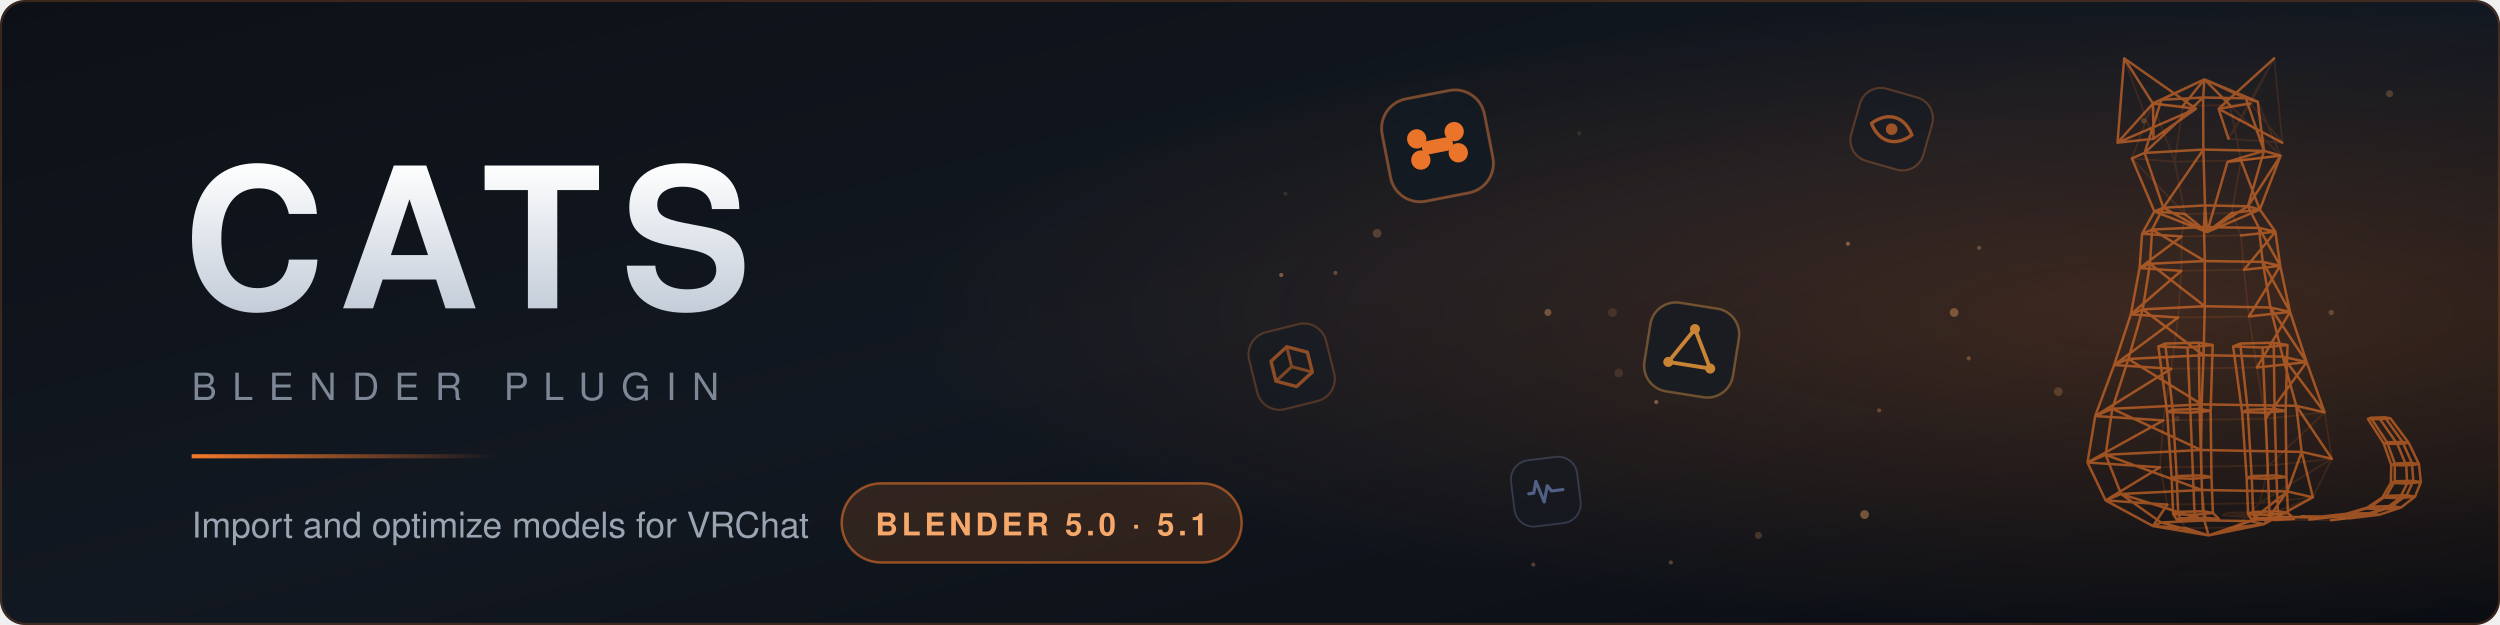
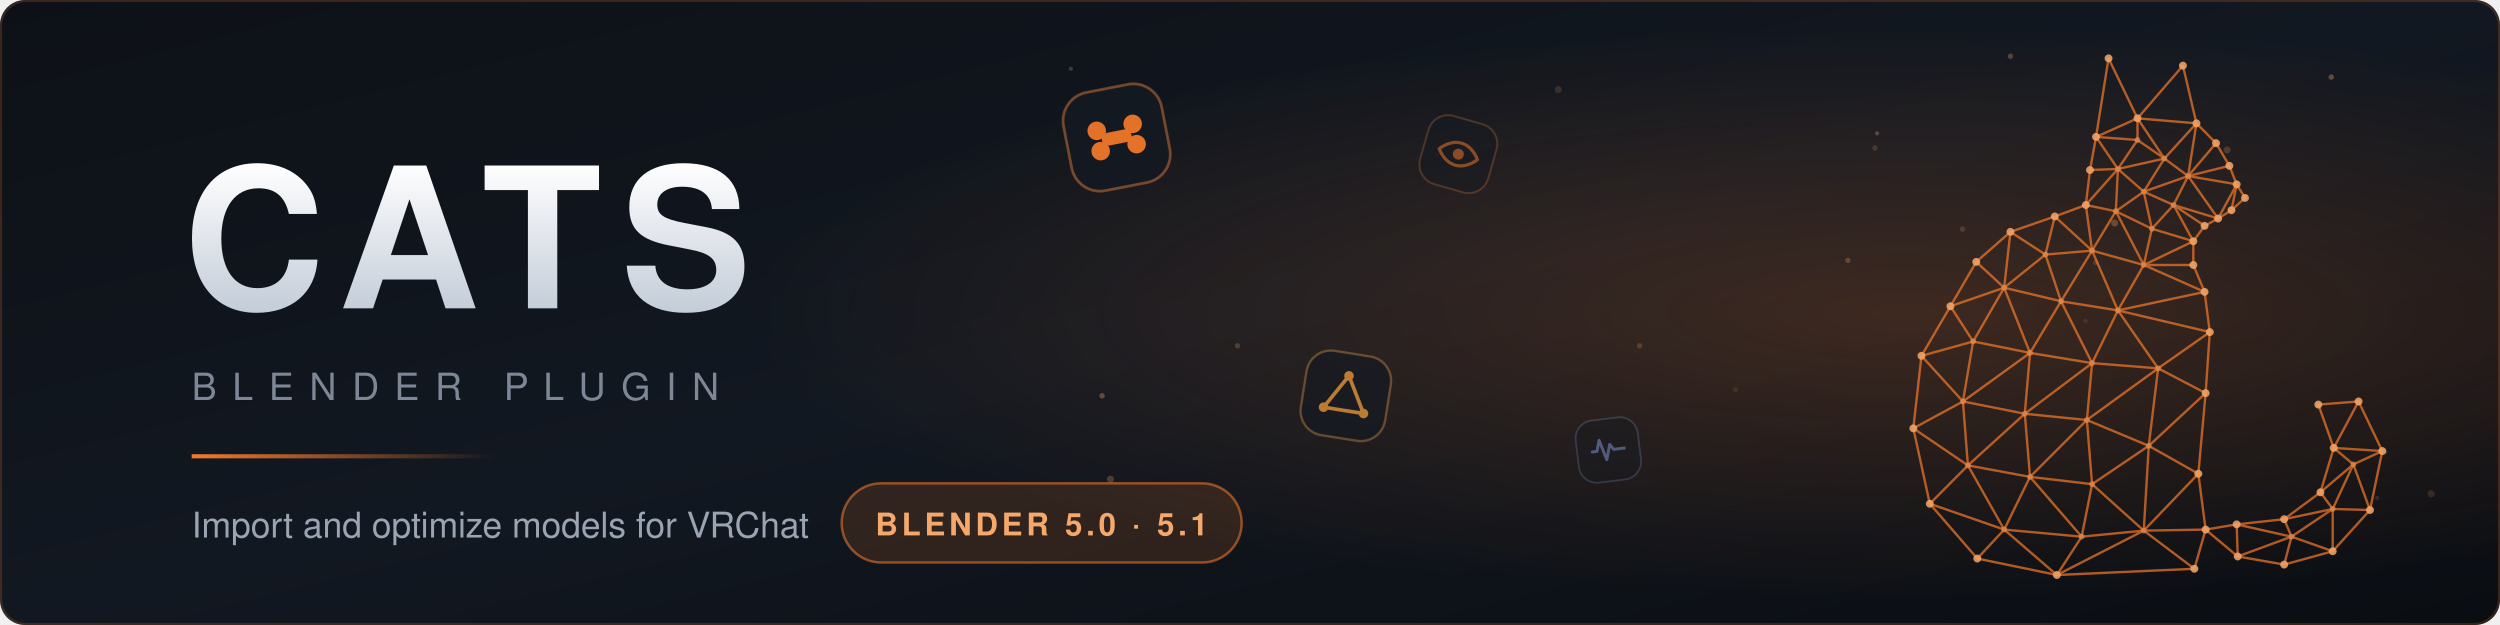
<svg xmlns="http://www.w3.org/2000/svg" viewBox="0 0 1200 300" width="1200" height="300" role="img" aria-label="Cats Blender Plugin for Blender 5.x">
  <defs>
    <linearGradient id="bg" x1="0" y1="0" x2="1" y2="1">
      <stop offset="0" stop-color="#0d1117" />
      <stop offset="0.5" stop-color="#121821" />
      <stop offset="1" stop-color="#0a0d12" />
    </linearGradient>
-     <radialGradient id="glow" cx="0.86" cy="0.5" r="0.5">
+     <radialGradient id="glow" cx="0.76" cy="0.5" r="0.46">
      <stop offset="0" stop-color="#f5792a" stop-opacity="0.2" />
      <stop offset="1" stop-color="#f5792a" stop-opacity="0" />
    </radialGradient>
    <linearGradient id="rule" x1="0" y1="0" x2="1" y2="0">
      <stop offset="0" stop-color="#f5792a" />
      <stop offset="1" stop-color="#f5792a" stop-opacity="0" />
    </linearGradient>
    <linearGradient id="word" x1="0" y1="0" x2="0" y2="1">
      <stop offset="0" stop-color="#ffffff" />
      <stop offset="1" stop-color="#c3ccd8" />
    </linearGradient>
    <clipPath id="frame">
      <rect width="1200" height="300" rx="12" />
    </clipPath>
  </defs>
  <g clip-path="url(#frame)">
    <rect width="1200" height="300" fill="url(#bg)" />
    <rect width="1200" height="300" fill="url(#glow)" />
-     <circle cx="758" cy="64" r="1.0" fill="#f5a86a" opacity="0.14" />
-     <circle cx="887" cy="117" r="1.0" fill="#f5a86a" opacity="0.43" />
-     <circle cx="691" cy="47" r="2.1" fill="#f5a86a" opacity="0.14" />
-     <circle cx="615" cy="132" r="1.0" fill="#f5a86a" opacity="0.44" />
-     <circle cx="945" cy="172" r="1.0" fill="#f5a86a" opacity="0.32" />
-     <circle cx="802" cy="270" r="1.0" fill="#f5a86a" opacity="0.31" />
-     <circle cx="641" cy="131" r="1.0" fill="#f5a86a" opacity="0.31" />
-     <circle cx="902" cy="197" r="1.0" fill="#f5a86a" opacity="0.32" />
-     <circle cx="950" cy="119" r="1.0" fill="#f5a86a" opacity="0.31" />
-     <circle cx="938" cy="150" r="2.1" fill="#f5a86a" opacity="0.38" />
-     <circle cx="844" cy="257" r="1.7" fill="#f5a86a" opacity="0.22" />
-     <circle cx="1045" cy="201" r="1.3" fill="#f5a86a" opacity="0.15" />
-     <circle cx="743" cy="150" r="1.7" fill="#f5a86a" opacity="0.37" />
-     <circle cx="736" cy="271" r="1.0" fill="#f5a86a" opacity="0.29" />
-     <circle cx="661" cy="112" r="2.1" fill="#f5a86a" opacity="0.26" />
-     <circle cx="1147" cy="45" r="1.7" fill="#f5a86a" opacity="0.24" />
-     <circle cx="774" cy="150" r="2.1" fill="#f5a86a" opacity="0.14" />
-     <circle cx="617" cy="93" r="1.0" fill="#f5a86a" opacity="0.14" />
-     <circle cx="988" cy="188" r="2.1" fill="#f5a86a" opacity="0.22" />
-     <circle cx="795" cy="193" r="1.0" fill="#f5a86a" opacity="0.44" />
-     <circle cx="777" cy="179" r="2.1" fill="#f5a86a" opacity="0.14" />
-     <circle cx="1029" cy="58" r="1.3" fill="#f5a86a" opacity="0.26" />
-     <circle cx="1119" cy="150" r="1.3" fill="#f5a86a" opacity="0.27" />
-     <circle cx="895" cy="247" r="2.1" fill="#f5a86a" opacity="0.41" />
-     <g fill="none" stroke="#f5792a" stroke-linecap="round" stroke-linejoin="round">
-       <path d="M1049.2 253.5L1072.9 253.2 M1049.2 253.5L1040.3 242.2 M1072.9 253.2L1110.2 238.7 M1072.9 253.2L1084.6 241.5 M1110.2 238.7L1084.6 241.5 M1110.2 238.7L1119.3 220.2 M1040.3 242.2L1084.6 241.5 M1040.3 242.2L1036.8 224.3 M1084.6 241.5L1119.3 220.2 M1084.6 241.5L1089.0 223.5 M1119.3 220.2L1089.0 223.5 M1119.3 220.2L1115.8 197.9 M1036.8 224.3L1089.0 223.5 M1036.8 224.3L1038.4 201.8 M1089.0 223.5L1115.8 197.9 M1089.0 223.5L1087.4 201.0 M1115.8 197.9L1087.4 201.0 M1038.4 201.8L1087.4 201.0 M1038.4 201.8L1042.2 177.0 M1087.4 201.0L1083.3 176.4 M1042.2 177.0L1083.3 176.4 M1042.2 177.0L1045.5 152.4 M1083.3 176.4L1079.5 151.9 M1045.5 152.4L1079.5 151.9 M1045.5 152.4L1047.0 130.0 M1079.5 151.9L1077.1 129.5 M1047.0 130.0L1077.1 129.5 M1047.0 130.0L1047.2 113.5 M1077.1 129.5L1075.7 113.0 M1047.2 113.5L1075.7 113.0 M1047.2 113.5L1048.7 102.7 M1075.7 113.0L1071.2 102.3 M1083.7 48.8L1070.3 50.4 M1083.7 48.8L1094.7 74.7 M1033.2 49.7L1047.8 50.8 M1033.2 49.7L1023.3 76.0 M1033.2 49.7L1043.9 77.6 M1047.8 50.8L1070.3 50.4 M1047.8 50.8L1043.9 77.6 M1070.3 50.4L1094.7 74.7 M1070.3 50.4L1075.7 77.0 M1094.7 74.7L1075.7 77.0 M1023.3 76.0L1043.9 77.6 M1023.3 76.0L1048.7 102.7 M1043.9 77.6L1075.7 77.0 M1043.9 77.6L1048.7 102.7 M1075.7 77.0L1071.2 102.3 M1048.7 102.7L1071.2 102.3 M1033.7 66.6L1019.6 28.0 M1095.5 68.5L1069.7 66.6 M1095.5 68.5L1091.6 28.0 M1095.5 68.5L1080.2 49.7 M1069.7 66.6L1091.6 28.0 M1069.7 66.6L1080.2 49.7 M1091.6 28.0L1080.2 49.7 M1088.5 246.7L1083.0 245.8 M1088.5 246.7L1078.4 247.7 M1088.5 246.7L1110.0 248.7 M1083.0 245.8L1069.5 246.1 M1083.0 245.8L1104.8 247.8 M1069.5 246.1L1066.7 247.3 M1069.5 246.1L1092.1 248.2 M1066.7 247.3L1078.4 247.7 M1066.7 247.3L1089.4 249.3 M1078.4 247.7L1100.5 249.6 M1110.0 248.7L1104.8 247.8 M1110.0 248.7L1100.5 249.6 M1110.0 248.7L1127.8 248.8 M1104.8 247.8L1092.1 248.2 M1092.1 248.2L1089.4 249.3 M1089.4 249.3L1100.5 249.6 M1089.4 249.3L1108.5 249.4 M1100.5 249.6L1118.9 249.7 M1127.8 248.8L1118.9 249.7 M1108.5 249.4L1118.9 249.7" stroke-width="0.85" stroke-opacity="0.13" />
-       <path d="M1086.7 251.6L1080.1 250.1 M1086.7 251.6L1072.9 253.2 M1086.7 251.6L1110.2 238.7 M1086.7 251.6L1097.9 235.9 M1086.7 251.6L1060.1 257.0 M1080.1 250.1L1058.1 249.8 M1080.1 250.1L1097.9 235.9 M1080.1 250.1L1060.1 257.0 M1058.1 249.8L1037.3 250.8 M1058.1 249.8L1056.9 235.2 M1058.1 249.8L1018.1 237.1 M1058.1 249.8L1060.1 257.0 M1037.3 250.8L1033.4 252.5 M1037.3 250.8L1018.1 237.1 M1037.3 250.8L1060.1 257.0 M1033.4 252.5L1049.2 253.5 M1033.4 252.5L1010.7 240.2 M1033.4 252.5L1040.3 242.2 M1033.4 252.5L1060.1 257.0 M1049.2 253.5L1060.1 257.0 M1072.9 253.2L1060.1 257.0 M1110.2 238.7L1097.9 235.9 M1110.2 238.7L1104.8 216.9 M1097.9 235.9L1056.9 235.2 M1097.9 235.9L1104.8 216.9 M1056.9 235.2L1018.1 237.1 M1056.9 235.2L1056.5 216.0 M1056.9 235.2L1010.7 218.3 M1018.1 237.1L1010.7 240.2 M1018.1 237.1L1010.7 218.3 M1010.7 240.2L1040.3 242.2 M1010.7 240.2L1002.0 222.0 M1010.7 240.2L1036.8 224.3 M1119.3 220.2L1104.8 216.9 M1119.3 220.2L1102.2 194.8 M1104.8 216.9L1056.5 216.0 M1104.8 216.9L1102.2 194.8 M1056.5 216.0L1010.7 218.3 M1056.5 216.0L1056.8 194.1 M1056.5 216.0L1013.9 196.2 M1010.7 218.3L1002.0 222.0 M1010.7 218.3L1013.9 196.2 M1002.0 222.0L1036.8 224.3 M1002.0 222.0L1005.7 199.7 M1002.0 222.0L1038.4 201.8 M1115.8 197.9L1102.2 194.8 M1115.8 197.9L1107.2 173.8 M1115.8 197.9L1095.7 171.2 M1102.2 194.8L1056.8 194.1 M1102.2 194.8L1095.7 171.2 M1056.8 194.1L1013.9 196.2 M1056.8 194.1L1057.7 170.5 M1056.8 194.1L1021.6 172.3 M1013.9 196.2L1005.7 199.7 M1013.9 196.2L1021.6 172.3 M1005.7 199.7L1038.4 201.8 M1005.7 199.7L1014.8 175.2 M1005.7 199.7L1042.2 177.0 M1087.4 201.0L1107.2 173.8 M1107.2 173.8L1095.7 171.2 M1107.2 173.8L1083.3 176.4 M1107.2 173.8L1099.2 149.7 M1107.2 173.8L1089.8 147.6 M1095.7 171.2L1057.7 170.5 M1095.7 171.2L1089.8 147.6 M1057.7 170.5L1021.6 172.3 M1057.7 170.5L1058.3 147.0 M1057.7 170.5L1028.5 148.5 M1021.6 172.3L1014.8 175.2 M1021.6 172.3L1028.5 148.5 M1014.8 175.2L1042.2 177.0 M1014.8 175.2L1022.8 150.9 M1014.8 175.2L1045.5 152.4 M1083.3 176.4L1099.2 149.7 M1099.2 149.7L1089.8 147.6 M1099.2 149.7L1079.5 151.9 M1099.2 149.7L1094.5 127.6 M1099.2 149.7L1086.1 125.7 M1089.8 147.6L1058.3 147.0 M1089.8 147.6L1086.1 125.7 M1058.3 147.0L1028.5 148.5 M1058.3 147.0L1058.3 125.3 M1058.3 147.0L1032.0 126.6 M1028.5 148.5L1022.8 150.9 M1028.5 148.5L1032.0 126.6 M1022.8 150.9L1045.5 152.4 M1022.8 150.9L1027.0 128.7 M1022.8 150.9L1047.0 130.0 M1079.5 151.9L1094.5 127.6 M1094.5 127.6L1086.1 125.7 M1094.5 127.6L1077.1 129.5 M1094.5 127.6L1092.2 111.2 M1094.5 127.6L1084.3 109.4 M1086.1 125.7L1058.3 125.3 M1086.1 125.7L1084.3 109.4 M1058.3 125.3L1032.0 126.6 M1058.3 125.3L1057.9 109.0 M1058.3 125.3L1033.0 110.2 M1032.0 126.6L1027.0 128.7 M1032.0 126.6L1033.0 110.2 M1027.0 128.7L1047.0 130.0 M1027.0 128.7L1028.2 112.2 M1027.0 128.7L1047.2 113.5 M1077.1 129.5L1092.2 111.2 M1092.2 111.2L1084.3 109.4 M1092.2 111.2L1075.7 113.0 M1092.2 111.2L1084.7 100.6 M1084.3 109.4L1057.9 109.0 M1084.3 109.4L1079.0 99.0 M1057.9 109.0L1033.0 110.2 M1057.9 109.0L1058.4 98.6 M1033.0 110.2L1028.2 112.2 M1033.0 110.2L1038.4 99.7 M1028.2 112.2L1047.2 113.5 M1028.2 112.2L1034.1 101.5 M1083.7 48.8L1078.0 47.2 M1083.7 48.8L1086.7 72.4 M1083.7 48.8L1058.1 38.1 M1078.0 47.2L1057.5 46.8 M1078.0 47.2L1086.7 72.4 M1078.0 47.2L1058.1 38.1 M1057.5 46.8L1037.5 47.9 M1057.5 46.8L1057.6 71.8 M1057.5 46.8L1029.4 73.4 M1057.5 46.8L1058.1 38.1 M1037.5 47.9L1033.2 49.7 M1037.5 47.9L1029.4 73.4 M1037.5 47.9L1058.1 38.1 M1033.2 49.7L1058.1 38.1 M1047.8 50.8L1058.1 38.1 M1070.3 50.4L1058.1 38.1 M1094.7 74.7L1086.7 72.4 M1094.7 74.7L1084.7 100.6 M1094.7 74.7L1079.0 99.0 M1094.7 74.7L1069.2 77.7 M1086.7 72.4L1057.6 71.8 M1086.7 72.4L1079.0 99.0 M1086.7 72.4L1069.2 77.7 M1057.6 71.8L1029.4 73.4 M1057.6 71.8L1058.4 98.6 M1057.6 71.8L1038.4 99.7 M1029.4 73.4L1023.3 76.0 M1029.4 73.4L1038.4 99.7 M1023.3 76.0L1034.1 101.5 M1075.7 77.0L1084.7 100.6 M1075.7 77.0L1069.2 77.7 M1084.7 100.6L1079.0 99.0 M1084.7 100.6L1071.2 102.3 M1084.7 100.6L1059.4 111.4 M1079.0 99.0L1058.4 98.6 M1079.0 99.0L1059.4 111.4 M1058.4 98.6L1038.4 99.7 M1058.4 98.6L1059.4 111.4 M1038.4 99.7L1034.1 101.5 M1038.4 99.7L1059.4 111.4 M1034.1 101.5L1048.7 102.7 M1034.1 101.5L1059.4 111.4 M1048.7 102.7L1059.4 111.4 M1071.2 102.3L1059.4 111.4 M1059.4 111.4L1069.2 77.7 M1054.1 52.2L1016.4 68.5 M1054.1 52.2L1033.7 66.6 M1054.1 52.2L1019.6 28.0 M1054.1 52.2L1033.4 49.7 M1016.4 68.5L1033.7 66.6 M1016.4 68.5L1019.6 28.0 M1016.4 68.5L1033.4 49.7 M1033.7 66.6L1033.4 49.7 M1019.6 28.0L1033.4 49.7 M1064.9 52.2L1095.5 68.5 M1064.9 52.2L1069.7 66.6 M1064.9 52.2L1091.6 28.0 M1064.9 52.2L1080.2 49.7 M1062.1 165.6L1055.4 164.5 M1062.1 165.6L1050.0 166.8 M1062.1 165.6L1061.1 197.2 M1055.4 164.5L1039.3 164.9 M1055.4 164.5L1055.8 196.3 M1039.3 164.9L1036.0 166.3 M1039.3 164.9L1042.9 196.7 M1036.0 166.3L1050.0 166.8 M1036.0 166.3L1040.2 197.8 M1050.0 166.8L1051.4 198.1 M1061.1 197.2L1055.8 196.3 M1061.1 197.2L1051.4 198.1 M1061.1 197.2L1061.5 229.0 M1055.8 196.3L1042.9 196.7 M1055.8 196.3L1056.7 228.2 M1042.9 196.7L1040.2 197.8 M1042.9 196.7L1044.8 228.5 M1040.2 197.8L1051.4 198.1 M1040.2 197.8L1042.4 229.5 M1051.4 198.1L1052.7 229.8 M1061.5 229.0L1056.7 228.2 M1061.5 229.0L1052.7 229.8 M1061.5 229.0L1062.2 246.2 M1056.7 228.2L1044.8 228.5 M1056.7 228.2L1057.4 245.4 M1044.8 228.5L1042.4 229.5 M1044.8 228.5L1045.5 245.7 M1042.4 229.5L1052.7 229.8 M1042.4 229.5L1043.1 246.8 M1052.7 229.8L1053.4 247.1 M1062.2 246.2L1057.4 245.4 M1062.2 246.2L1053.4 247.1 M1062.2 246.2L1065.1 249.1 M1057.4 245.4L1045.5 245.7 M1057.4 245.4L1058.8 248.6 M1045.5 245.7L1043.1 246.8 M1045.5 245.7L1046.3 248.8 M1043.1 246.8L1053.4 247.1 M1043.1 246.8L1044.8 249.4 M1053.4 247.1L1056.4 249.6 M1065.1 249.1L1058.8 248.6 M1065.1 249.1L1056.4 249.6 M1058.8 248.6L1046.3 248.8 M1046.3 248.8L1044.8 249.4 M1044.8 249.4L1056.4 249.6 M1098.0 165.6L1091.4 164.5 M1098.0 165.6L1086.0 166.8 M1098.0 165.6L1097.1 197.2 M1091.4 164.5L1075.3 164.9 M1091.4 164.5L1091.8 196.3 M1075.3 164.9L1071.9 166.3 M1075.3 164.9L1078.9 196.7 M1071.9 166.3L1086.0 166.8 M1071.9 166.3L1076.2 197.8 M1086.0 166.8L1087.4 198.1 M1097.1 197.2L1091.8 196.3 M1097.1 197.2L1087.4 198.1 M1097.1 197.2L1097.5 229.0 M1091.8 196.3L1078.9 196.7 M1091.8 196.3L1092.7 228.2 M1078.9 196.7L1076.2 197.8 M1078.9 196.7L1080.8 228.5 M1076.2 197.8L1087.4 198.1 M1076.2 197.8L1078.4 229.5 M1087.4 198.1L1088.7 229.8 M1097.5 229.0L1092.7 228.2 M1097.5 229.0L1088.7 229.8 M1097.5 229.0L1098.2 246.2 M1092.7 228.2L1080.8 228.5 M1092.7 228.2L1093.4 245.4 M1080.8 228.5L1078.4 229.5 M1080.8 228.5L1081.5 245.7 M1078.4 229.5L1088.7 229.8 M1078.4 229.5L1079.1 246.8 M1088.7 229.8L1089.4 247.1 M1098.2 246.2L1093.4 245.4 M1098.2 246.2L1089.4 247.1 M1098.2 246.2L1101.1 249.1 M1093.4 245.4L1081.5 245.7 M1093.4 245.4L1094.8 248.6 M1081.5 245.7L1079.1 246.8 M1081.5 245.7L1082.3 248.8 M1079.1 246.8L1089.4 247.1 M1079.1 246.8L1080.8 249.4 M1089.4 247.1L1092.4 249.6 M1101.1 249.1L1094.8 248.6 M1101.1 249.1L1092.4 249.6 M1094.8 248.6L1082.3 248.8 M1082.3 248.8L1080.8 249.4 M1080.8 249.4L1092.4 249.6 M1104.8 247.8L1122.9 248.0 M1092.1 248.2L1111.0 248.3 M1127.8 248.8L1122.9 248.0 M1127.8 248.8L1142.0 247.1 M1122.9 248.0L1111.0 248.3 M1122.9 248.0L1137.4 246.3 M1111.0 248.3L1108.5 249.4 M1111.0 248.3L1126.3 246.6 M1108.5 249.4L1123.9 247.6 M1118.9 249.7L1133.7 247.9 M1142.0 247.1L1137.4 246.3 M1142.0 247.1L1133.7 247.9 M1142.0 247.1L1152.5 243.6 M1137.4 246.3L1126.3 246.6 M1137.4 246.3L1148.2 242.9 M1126.3 246.6L1123.9 247.6 M1126.3 246.6L1137.8 243.2 M1123.9 247.6L1133.7 247.9 M1123.9 247.6L1135.6 244.1 M1133.7 247.9L1144.7 244.4 M1152.5 243.6L1148.2 242.9 M1152.5 243.6L1144.7 244.4 M1152.5 243.6L1159.2 238.4 M1148.2 242.9L1137.8 243.2 M1148.2 242.9L1155.2 237.7 M1137.8 243.2L1135.6 244.1 M1137.8 243.2L1145.5 238.0 M1135.6 244.1L1144.7 244.4 M1135.6 244.1L1143.5 238.8 M1144.7 244.4L1151.9 239.1 M1159.2 238.4L1155.2 237.7 M1159.2 238.4L1151.9 239.1 M1159.2 238.4L1162.0 231.4 M1155.2 237.7L1145.5 238.0 M1155.2 237.7L1158.4 230.8 M1145.5 238.0L1143.5 238.8 M1145.5 238.0L1149.5 231.0 M1143.5 238.8L1151.9 239.1 M1143.5 238.8L1147.6 231.8 M1151.9 239.1L1155.4 232.1 M1162.0 231.4L1158.4 230.8 M1162.0 231.4L1155.4 232.1 M1162.0 231.4L1161.1 222.8 M1158.4 230.8L1149.5 231.0 M1158.4 230.8L1157.7 222.2 M1149.5 231.0L1147.6 231.8 M1149.5 231.0L1149.5 222.5 M1147.6 231.8L1155.4 232.1 M1147.6 231.8L1147.8 223.2 M1155.4 232.1L1155.0 223.4 M1161.1 222.8L1157.7 222.2 M1161.1 222.8L1155.0 223.4 M1161.1 222.8L1156.2 212.6 M1157.7 222.2L1149.5 222.5 M1157.7 222.2L1153.2 212.1 M1149.5 222.5L1147.8 223.2 M1149.5 222.5L1145.8 212.3 M1147.8 223.2L1155.0 223.4 M1147.8 223.2L1144.2 212.9 M1155.0 223.4L1150.7 213.1 M1156.2 212.6L1153.2 212.1 M1156.2 212.6L1150.7 213.1 M1156.2 212.6L1147.4 200.8 M1153.2 212.1L1145.8 212.3 M1153.2 212.1L1144.7 200.3 M1145.8 212.3L1144.2 212.9 M1145.8 212.3L1138.0 200.5 M1144.2 212.9L1150.7 213.1 M1144.2 212.9L1136.6 201.1 M1150.7 213.1L1142.4 201.2 M1147.4 200.8L1144.7 200.3 M1147.4 200.8L1142.4 201.2 M1144.7 200.3L1138.0 200.5 M1138.0 200.5L1136.6 201.1 M1136.6 201.1L1142.4 201.2" stroke-width="1.2" stroke-opacity="0.58" />
-     </g>
+     <circle cx="787" cy="166" r="1.3" fill="#f5a86a" opacity="0.21" />
+     <circle cx="1069" cy="72" r="1.7" fill="#f5a86a" opacity="0.21" />
+     <circle cx="900" cy="71" r="1.3" fill="#f5a86a" opacity="0.17" />
+     <circle cx="533" cy="230" r="1.7" fill="#f5a86a" opacity="0.25" />
+     <circle cx="887" cy="125" r="1.3" fill="#f5a86a" opacity="0.26" />
+     <circle cx="901" cy="64" r="1.0" fill="#f5a86a" opacity="0.30" />
+     <circle cx="514" cy="33" r="1.0" fill="#f5a86a" opacity="0.24" />
+     <circle cx="1015" cy="107" r="1.7" fill="#f5a86a" opacity="0.30" />
+     <circle cx="833" cy="187" r="1.3" fill="#f5a86a" opacity="0.10" />
+     <circle cx="529" cy="190" r="1.3" fill="#f5a86a" opacity="0.34" />
+     <circle cx="1167" cy="237" r="1.7" fill="#f5a86a" opacity="0.16" />
+     <circle cx="1001" cy="154" r="1.0" fill="#f5a86a" opacity="0.12" />
+     <circle cx="1006" cy="126" r="1.3" fill="#f5a86a" opacity="0.19" />
+     <circle cx="1141" cy="239" r="1.0" fill="#f5a86a" opacity="0.15" />
+     <circle cx="1119" cy="37" r="1.3" fill="#f5a86a" opacity="0.34" />
+     <circle cx="748" cy="43" r="1.7" fill="#f5a86a" opacity="0.15" />
+     <circle cx="942" cy="110" r="1.3" fill="#f5a86a" opacity="0.18" />
+     <circle cx="1145" cy="217" r="1.0" fill="#f5a86a" opacity="0.13" />
+     <circle cx="965" cy="27" r="1.3" fill="#f5a86a" opacity="0.29" />
+     <circle cx="594" cy="166" r="1.3" fill="#f5a86a" opacity="0.22" />
    <g stroke-linecap="round">
-       <g transform="translate(690 70) rotate(-11) scale(0.962)" opacity="0.95" color="#f5792a">
+       <g transform="translate(536 66) rotate(-11) scale(0.923)" opacity="0.92" color="#f5792a">
        <rect x="-26" y="-26" width="52" height="52" rx="15" fill="#141a22" fill-opacity="0.94" stroke="#f5792a" stroke-opacity="0.42" stroke-width="1.5" />
        <rect x="-26" y="-26" width="52" height="52" rx="15" fill="none" stroke="#ffffff" stroke-opacity="0.07" stroke-width="1" />
        <g stroke="#f5792a" transform="scale(1.12)">
          <rect x="-7" y="-3" width="14" height="6" rx="3" fill="currentColor" stroke="none" />
          <circle cx="-8.5" cy="-4.8" r="4.3" fill="currentColor" stroke="none" />
          <circle cx="-8.5" cy="4.8" r="4.3" fill="currentColor" stroke="none" />
          <circle cx="8.5" cy="-4.8" r="4.3" fill="currentColor" stroke="none" />
          <circle cx="8.5" cy="4.8" r="4.3" fill="currentColor" stroke="none" />
        </g>
      </g>
-       <g transform="translate(812 168) rotate(9) scale(0.827)" opacity="0.78" color="#f5a03a">
+       <g transform="translate(646 190) rotate(9) scale(0.788)" opacity="0.72" color="#f5a03a">
        <rect x="-26" y="-26" width="52" height="52" rx="15" fill="#141a22" fill-opacity="0.94" stroke="#f5a03a" stroke-opacity="0.42" stroke-width="1.5" />
        <rect x="-26" y="-26" width="52" height="52" rx="15" fill="none" stroke="#ffffff" stroke-opacity="0.07" stroke-width="1" />
        <g stroke="#f5a03a" transform="scale(1.12)">
          <path d="M0-11 11 8H-11z" fill="none" stroke-width="2" stroke-linejoin="round" />
          <circle cy="-11" r="2.6" fill="currentColor" stroke="none" />
          <circle cx="11" cy="8" r="2.6" fill="currentColor" stroke="none" />
          <circle cx="-11" cy="8" r="2.6" fill="currentColor" stroke="none" />
        </g>
      </g>
-       <g transform="translate(908 62) rotate(16) scale(0.692)" opacity="0.58" color="#f5792a">
+       <g transform="translate(700 74) rotate(16) scale(0.654)" opacity="0.5" color="#f5792a">
        <rect x="-26" y="-26" width="52" height="52" rx="15" fill="#141a22" fill-opacity="0.94" stroke="#f5792a" stroke-opacity="0.42" stroke-width="1.5" />
        <rect x="-26" y="-26" width="52" height="52" rx="15" fill="none" stroke="#ffffff" stroke-opacity="0.07" stroke-width="1" />
        <g stroke="#f5792a" transform="scale(1.12)">
          <path d="M-13 0s5-7.5 13-7.5S13 0 13 0s-5 7.5-13 7.5S-13 0-13 0z" fill="none" stroke-width="2.1" />
          <circle r="3.6" fill="currentColor" stroke="none" />
        </g>
      </g>
-       <g transform="translate(742 236) rotate(-7) scale(0.615)" opacity="0.46" color="#8fb3ff">
+       <g transform="translate(772 216) rotate(-7) scale(0.577)" opacity="0.42" color="#8fb3ff">
        <rect x="-26" y="-26" width="52" height="52" rx="15" fill="#141a22" fill-opacity="0.94" stroke="#8fb3ff" stroke-opacity="0.42" stroke-width="1.5" />
        <rect x="-26" y="-26" width="52" height="52" rx="15" fill="none" stroke="#ffffff" stroke-opacity="0.07" stroke-width="1" />
        <g stroke="#8fb3ff" transform="scale(1.12)">
          <path d="M-12 0h3.5l2.5-8 4 15 3.5-11 2.5 4H12" fill="none" stroke-width="2.2" stroke-linecap="round" stroke-linejoin="round" />
        </g>
      </g>
-       <g transform="translate(620 176) rotate(-14) scale(0.731)" opacity="0.52" color="#f5792a">
-         <rect x="-26" y="-26" width="52" height="52" rx="15" fill="#141a22" fill-opacity="0.94" stroke="#f5792a" stroke-opacity="0.42" stroke-width="1.5" />
-         <rect x="-26" y="-26" width="52" height="52" rx="15" fill="none" stroke="#ffffff" stroke-opacity="0.07" stroke-width="1" />
-         <g stroke="#f5792a" transform="scale(1.12)">
-           <path d="M0-12 11-6v12L0 12-11 6v-12z" fill="none" stroke-width="2" stroke-linejoin="round" />
-           <path d="M0 0 0-12M0 0-11 6M0 0 11 6" fill="none" stroke-width="1.8" stroke-opacity="0.85" stroke-linecap="round" />
-         </g>
-       </g>
+     </g>
+     <g>
+       <path d="M1012.1 28.0L1026.0 56.8 M1012.1 28.0L1006.1 65.7 M1026.0 56.8L1047.8 31.5 M1026.0 56.8L1054.3 59.2 M1026.0 56.8L1006.1 65.7 M1026.0 56.8L1026.0 67.2 M1026.0 56.8L1038.9 76.1 M1047.8 31.5L1054.3 59.2 M1054.3 59.2L1063.7 68.7 M1054.3 59.2L1038.9 76.1 M1054.3 59.2L1050.3 84.5 M1063.7 68.7L1070.1 79.6 M1063.7 68.7L1050.3 84.5 M1070.1 79.6L1073.6 88.5 M1070.1 79.6L1050.3 84.5 M1073.6 88.5L1077.6 95.0 M1073.6 88.5L1071.1 100.9 M1073.6 88.5L1064.7 104.9 M1073.6 88.5L1050.3 84.5 M1077.6 95.0L1071.1 100.9 M1071.1 100.9L1064.7 104.9 M1064.7 104.9L1058.2 108.4 M1064.7 104.9L1050.3 84.5 M1064.7 104.9L1043.3 98.4 M1058.2 108.4L1052.8 115.8 M1058.2 108.4L1043.3 98.4 M1052.8 115.8L1052.8 127.2 M1052.8 115.8L1043.3 98.4 M1052.8 115.8L1032.9 109.8 M1052.8 115.8L1029.0 127.2 M1052.8 127.2L1058.2 140.1 M1052.8 127.2L1029.0 127.2 M1058.2 140.1L1060.7 159.4 M1058.2 140.1L1029.0 127.2 M1058.2 140.1L1016.6 149.0 M1060.7 159.4L1058.7 188.7 M1060.7 159.4L1016.6 149.0 M1060.7 159.4L1035.9 176.8 M1058.7 188.7L1055.2 227.4 M1058.7 188.7L1031.4 214.0 M1058.7 188.7L1035.9 176.8 M1055.2 227.4L1058.7 254.2 M1055.2 227.4L1029.0 254.7 M1055.2 227.4L1031.4 214.0 M1058.7 254.2L1074.1 267.1 M1058.7 254.2L1073.6 251.7 M1058.7 254.2L1053.3 273.0 M1058.7 254.2L1029.0 254.7 M1074.1 267.1L1096.4 271.0 M1074.1 267.1L1073.6 251.7 M1074.1 267.1L1099.9 257.6 M1096.4 271.0L1119.7 264.6 M1096.4 271.0L1099.9 257.6 M1119.7 264.6L1137.6 244.8 M1119.7 264.6L1099.9 257.6 M1119.7 264.6L1119.7 244.3 M1137.6 244.8L1143.5 216.5 M1137.6 244.8L1119.7 244.3 M1137.6 244.8L1129.6 222.9 M1143.5 216.5L1132.1 192.7 M1143.5 216.5L1120.2 215.0 M1143.5 216.5L1129.6 222.9 M1132.1 192.7L1112.8 194.2 M1132.1 192.7L1120.2 215.0 M1112.8 194.2L1120.2 215.0 M1120.2 215.0L1113.8 236.3 M1120.2 215.0L1129.6 222.9 M1113.8 236.3L1096.4 249.2 M1113.8 236.3L1119.7 244.3 M1113.8 236.3L1129.6 222.9 M1096.4 249.2L1073.6 251.7 M1096.4 249.2L1099.9 257.6 M1096.4 249.2L1119.7 244.3 M1073.6 251.7L1099.9 257.6 M1053.3 273.0L987.3 276.0 M1053.3 273.0L1029.0 254.7 M987.3 276.0L949.1 268.1 M987.3 276.0L962.0 254.2 M987.3 276.0L999.2 257.6 M987.3 276.0L1029.0 254.7 M949.1 268.1L926.3 241.8 M949.1 268.1L962.0 254.2 M926.3 241.8L918.4 205.6 M926.3 241.8L944.6 223.4 M926.3 241.8L962.0 254.2 M918.4 205.6L922.3 170.8 M918.4 205.6L942.2 192.7 M918.4 205.6L944.6 223.4 M922.3 170.8L936.2 147.0 M922.3 170.8L947.1 163.9 M922.3 170.8L942.2 192.7 M936.2 147.0L948.6 125.7 M936.2 147.0L962.0 138.1 M936.2 147.0L947.1 163.9 M948.6 125.7L965.0 111.3 M948.6 125.7L962.0 138.1 M965.0 111.3L986.3 103.9 M965.0 111.3L981.8 122.2 M965.0 111.3L962.0 138.1 M986.3 103.9L1001.2 98.4 M986.3 103.9L981.8 122.2 M986.3 103.9L1004.2 120.3 M1001.2 98.4L1003.2 81.6 M1001.2 98.4L1016.6 81.1 M1001.2 98.4L1015.6 101.4 M1001.2 98.4L1004.2 120.3 M1003.2 81.6L1006.1 65.7 M1003.2 81.6L1016.6 81.1 M1006.1 65.7L1026.0 67.2 M1006.1 65.7L1016.6 81.1 M1026.0 67.2L1038.9 76.1 M1026.0 67.2L1016.6 81.1 M1038.9 76.1L1050.3 84.5 M1038.9 76.1L1016.6 81.1 M1038.9 76.1L1029.0 92.0 M1050.3 84.5L1029.0 92.0 M1050.3 84.5L1043.3 98.4 M1016.6 81.1L1029.0 92.0 M1016.6 81.1L1015.6 101.4 M1029.0 92.0L1043.3 98.4 M1029.0 92.0L1015.6 101.4 M1029.0 92.0L1032.9 109.8 M1043.3 98.4L1032.9 109.8 M1015.6 101.4L1032.9 109.8 M1015.6 101.4L1004.2 120.3 M1015.6 101.4L1029.0 127.2 M1032.9 109.8L1029.0 127.2 M981.8 122.2L1004.2 120.3 M981.8 122.2L962.0 138.1 M981.8 122.2L989.3 144.6 M1004.2 120.3L1029.0 127.2 M1004.2 120.3L989.3 144.6 M1004.2 120.3L1016.6 149.0 M1029.0 127.2L1016.6 149.0 M962.0 138.1L989.3 144.6 M962.0 138.1L947.1 163.9 M962.0 138.1L974.4 169.4 M989.3 144.6L1016.6 149.0 M989.3 144.6L974.4 169.4 M989.3 144.6L1004.2 174.3 M1016.6 149.0L1004.2 174.3 M1016.6 149.0L1035.9 176.8 M947.1 163.9L974.4 169.4 M947.1 163.9L942.2 192.7 M974.4 169.4L1004.2 174.3 M974.4 169.4L942.2 192.7 M974.4 169.4L971.9 198.6 M1004.2 174.3L971.9 198.6 M1004.2 174.3L1001.7 201.6 M1004.2 174.3L1035.9 176.8 M942.2 192.7L971.9 198.6 M942.2 192.7L944.6 223.4 M971.9 198.6L1001.7 201.6 M971.9 198.6L944.6 223.4 M971.9 198.6L974.4 228.9 M1001.7 201.6L974.4 228.9 M1001.7 201.6L1004.2 232.4 M1001.7 201.6L1031.4 214.0 M1001.7 201.6L1035.9 176.8 M944.6 223.4L974.4 228.9 M944.6 223.4L962.0 254.2 M974.4 228.9L1004.2 232.4 M974.4 228.9L962.0 254.2 M974.4 228.9L999.2 257.6 M1004.2 232.4L999.2 257.6 M1004.2 232.4L1029.0 254.7 M1004.2 232.4L1031.4 214.0 M962.0 254.2L999.2 257.6 M999.2 257.6L1029.0 254.7 M1029.0 254.7L1031.4 214.0 M1031.4 214.0L1035.9 176.8 M1099.9 257.6L1119.7 244.3 M1119.7 244.3L1129.6 222.9" fill="none" stroke="#f5792a" stroke-width="1.15" stroke-opacity="0.7" stroke-linecap="round" stroke-linejoin="round" />
+       <circle cx="1012.1" cy="28.0" r="1.9" fill="#f5a86a" opacity="0.85" />
+       <circle cx="1026.0" cy="56.8" r="1.9" fill="#f5a86a" opacity="0.85" />
+       <circle cx="1047.8" cy="31.5" r="1.9" fill="#f5a86a" opacity="0.85" />
+       <circle cx="1054.3" cy="59.2" r="1.9" fill="#f5a86a" opacity="0.85" />
+       <circle cx="1063.7" cy="68.7" r="1.9" fill="#f5a86a" opacity="0.85" />
+       <circle cx="1070.1" cy="79.6" r="1.9" fill="#f5a86a" opacity="0.85" />
+       <circle cx="1073.6" cy="88.5" r="1.9" fill="#f5a86a" opacity="0.85" />
+       <circle cx="1077.6" cy="95.0" r="1.9" fill="#f5a86a" opacity="0.85" />
+       <circle cx="1071.1" cy="100.9" r="1.9" fill="#f5a86a" opacity="0.85" />
+       <circle cx="1064.7" cy="104.9" r="1.9" fill="#f5a86a" opacity="0.85" />
+       <circle cx="1058.2" cy="108.4" r="1.9" fill="#f5a86a" opacity="0.85" />
+       <circle cx="1052.8" cy="115.8" r="1.9" fill="#f5a86a" opacity="0.85" />
+       <circle cx="1052.8" cy="127.2" r="1.9" fill="#f5a86a" opacity="0.85" />
+       <circle cx="1058.2" cy="140.1" r="1.9" fill="#f5a86a" opacity="0.85" />
+       <circle cx="1060.7" cy="159.4" r="1.9" fill="#f5a86a" opacity="0.85" />
+       <circle cx="1058.7" cy="188.7" r="1.9" fill="#f5a86a" opacity="0.85" />
+       <circle cx="1055.2" cy="227.4" r="1.9" fill="#f5a86a" opacity="0.85" />
+       <circle cx="1058.7" cy="254.2" r="1.9" fill="#f5a86a" opacity="0.85" />
+       <circle cx="1074.1" cy="267.1" r="1.9" fill="#f5a86a" opacity="0.85" />
+       <circle cx="1096.4" cy="271.0" r="1.9" fill="#f5a86a" opacity="0.85" />
+       <circle cx="1119.7" cy="264.6" r="1.9" fill="#f5a86a" opacity="0.85" />
+       <circle cx="1137.6" cy="244.8" r="1.9" fill="#f5a86a" opacity="0.85" />
+       <circle cx="1143.5" cy="216.5" r="1.9" fill="#f5a86a" opacity="0.85" />
+       <circle cx="1132.1" cy="192.7" r="1.9" fill="#f5a86a" opacity="0.85" />
+       <circle cx="1112.8" cy="194.2" r="1.9" fill="#f5a86a" opacity="0.85" />
+       <circle cx="1120.2" cy="215.0" r="1.9" fill="#f5a86a" opacity="0.85" />
+       <circle cx="1113.8" cy="236.3" r="1.9" fill="#f5a86a" opacity="0.85" />
+       <circle cx="1096.4" cy="249.2" r="1.9" fill="#f5a86a" opacity="0.85" />
+       <circle cx="1073.6" cy="251.7" r="1.9" fill="#f5a86a" opacity="0.85" />
+       <circle cx="1053.3" cy="273.0" r="1.9" fill="#f5a86a" opacity="0.85" />
+       <circle cx="987.3" cy="276.0" r="1.9" fill="#f5a86a" opacity="0.85" />
+       <circle cx="949.1" cy="268.1" r="1.9" fill="#f5a86a" opacity="0.85" />
+       <circle cx="926.3" cy="241.8" r="1.9" fill="#f5a86a" opacity="0.85" />
+       <circle cx="918.4" cy="205.6" r="1.9" fill="#f5a86a" opacity="0.85" />
+       <circle cx="922.3" cy="170.8" r="1.9" fill="#f5a86a" opacity="0.85" />
+       <circle cx="936.2" cy="147.0" r="1.9" fill="#f5a86a" opacity="0.85" />
+       <circle cx="948.6" cy="125.7" r="1.9" fill="#f5a86a" opacity="0.85" />
+       <circle cx="965.0" cy="111.3" r="1.9" fill="#f5a86a" opacity="0.85" />
+       <circle cx="986.3" cy="103.9" r="1.9" fill="#f5a86a" opacity="0.85" />
+       <circle cx="1001.2" cy="98.4" r="1.9" fill="#f5a86a" opacity="0.85" />
+       <circle cx="1003.2" cy="81.6" r="1.9" fill="#f5a86a" opacity="0.85" />
+       <circle cx="1006.1" cy="65.7" r="1.9" fill="#f5a86a" opacity="0.85" />
+       <circle cx="1026.0" cy="67.2" r="1.4" fill="#f5a86a" opacity="0.5" />
+       <circle cx="1038.9" cy="76.1" r="1.4" fill="#f5a86a" opacity="0.5" />
+       <circle cx="1050.3" cy="84.5" r="1.4" fill="#f5a86a" opacity="0.5" />
+       <circle cx="1016.6" cy="81.1" r="1.4" fill="#f5a86a" opacity="0.5" />
+       <circle cx="1029.0" cy="92.0" r="1.4" fill="#f5a86a" opacity="0.5" />
+       <circle cx="1043.3" cy="98.4" r="1.4" fill="#f5a86a" opacity="0.5" />
+       <circle cx="1015.6" cy="101.4" r="1.4" fill="#f5a86a" opacity="0.5" />
+       <circle cx="1032.9" cy="109.8" r="1.4" fill="#f5a86a" opacity="0.5" />
+       <circle cx="981.8" cy="122.2" r="1.4" fill="#f5a86a" opacity="0.5" />
+       <circle cx="1004.2" cy="120.3" r="1.4" fill="#f5a86a" opacity="0.5" />
+       <circle cx="1029.0" cy="127.2" r="1.4" fill="#f5a86a" opacity="0.5" />
+       <circle cx="962.0" cy="138.1" r="1.4" fill="#f5a86a" opacity="0.5" />
+       <circle cx="989.3" cy="144.6" r="1.4" fill="#f5a86a" opacity="0.5" />
+       <circle cx="1016.6" cy="149.0" r="1.4" fill="#f5a86a" opacity="0.5" />
+       <circle cx="947.1" cy="163.9" r="1.4" fill="#f5a86a" opacity="0.5" />
+       <circle cx="974.4" cy="169.4" r="1.4" fill="#f5a86a" opacity="0.5" />
+       <circle cx="1004.2" cy="174.3" r="1.4" fill="#f5a86a" opacity="0.5" />
+       <circle cx="942.2" cy="192.7" r="1.4" fill="#f5a86a" opacity="0.5" />
+       <circle cx="971.9" cy="198.6" r="1.4" fill="#f5a86a" opacity="0.5" />
+       <circle cx="1001.7" cy="201.6" r="1.4" fill="#f5a86a" opacity="0.5" />
+       <circle cx="944.6" cy="223.4" r="1.4" fill="#f5a86a" opacity="0.5" />
+       <circle cx="974.4" cy="228.9" r="1.4" fill="#f5a86a" opacity="0.5" />
+       <circle cx="1004.2" cy="232.4" r="1.4" fill="#f5a86a" opacity="0.5" />
+       <circle cx="962.0" cy="254.2" r="1.4" fill="#f5a86a" opacity="0.5" />
+       <circle cx="999.2" cy="257.6" r="1.4" fill="#f5a86a" opacity="0.5" />
+       <circle cx="1029.0" cy="254.7" r="1.4" fill="#f5a86a" opacity="0.5" />
+       <circle cx="1031.4" cy="214.0" r="1.4" fill="#f5a86a" opacity="0.5" />
+       <circle cx="1035.9" cy="176.8" r="1.4" fill="#f5a86a" opacity="0.5" />
+       <circle cx="1099.9" cy="257.6" r="1.4" fill="#f5a86a" opacity="0.5" />
+       <circle cx="1119.7" cy="244.3" r="1.4" fill="#f5a86a" opacity="0.5" />
+       <circle cx="1129.6" cy="222.9" r="1.4" fill="#f5a86a" opacity="0.5" />
    </g>
    <g font-family="'Helvetica Neue',Helvetica,Arial,sans-serif">
      <text x="88" y="148" fill="url(#word)" font-size="94" font-weight="700" letter-spacing="9">CATS</text>
      <text x="92" y="192" fill="#7d8796" font-size="18" font-weight="500" letter-spacing="7.5">BLENDER PLUGIN</text>
      <rect x="92" y="218" width="146" height="2" fill="url(#rule)" />
      <text x="92" y="258" fill="#9aa4b2" font-size="17">Import and optimize models for VRChat</text>
      <g transform="translate(500 251)">
        <rect x="-96" y="-19" width="192" height="38" rx="19" fill="#f5792a" fill-opacity="0.14" stroke="#f5792a" stroke-opacity="0.55" stroke-width="1.2" />
        <text y="6" fill="#f5a86a" font-size="15" font-weight="600" text-anchor="middle" letter-spacing="1.8">BLENDER 5.0 · 5.1</text>
      </g>
    </g>
    <rect x="0.5" y="0.5" width="1199" height="299" rx="12" fill="none" stroke="#f5792a" stroke-opacity="0.2" />
  </g>
</svg>
